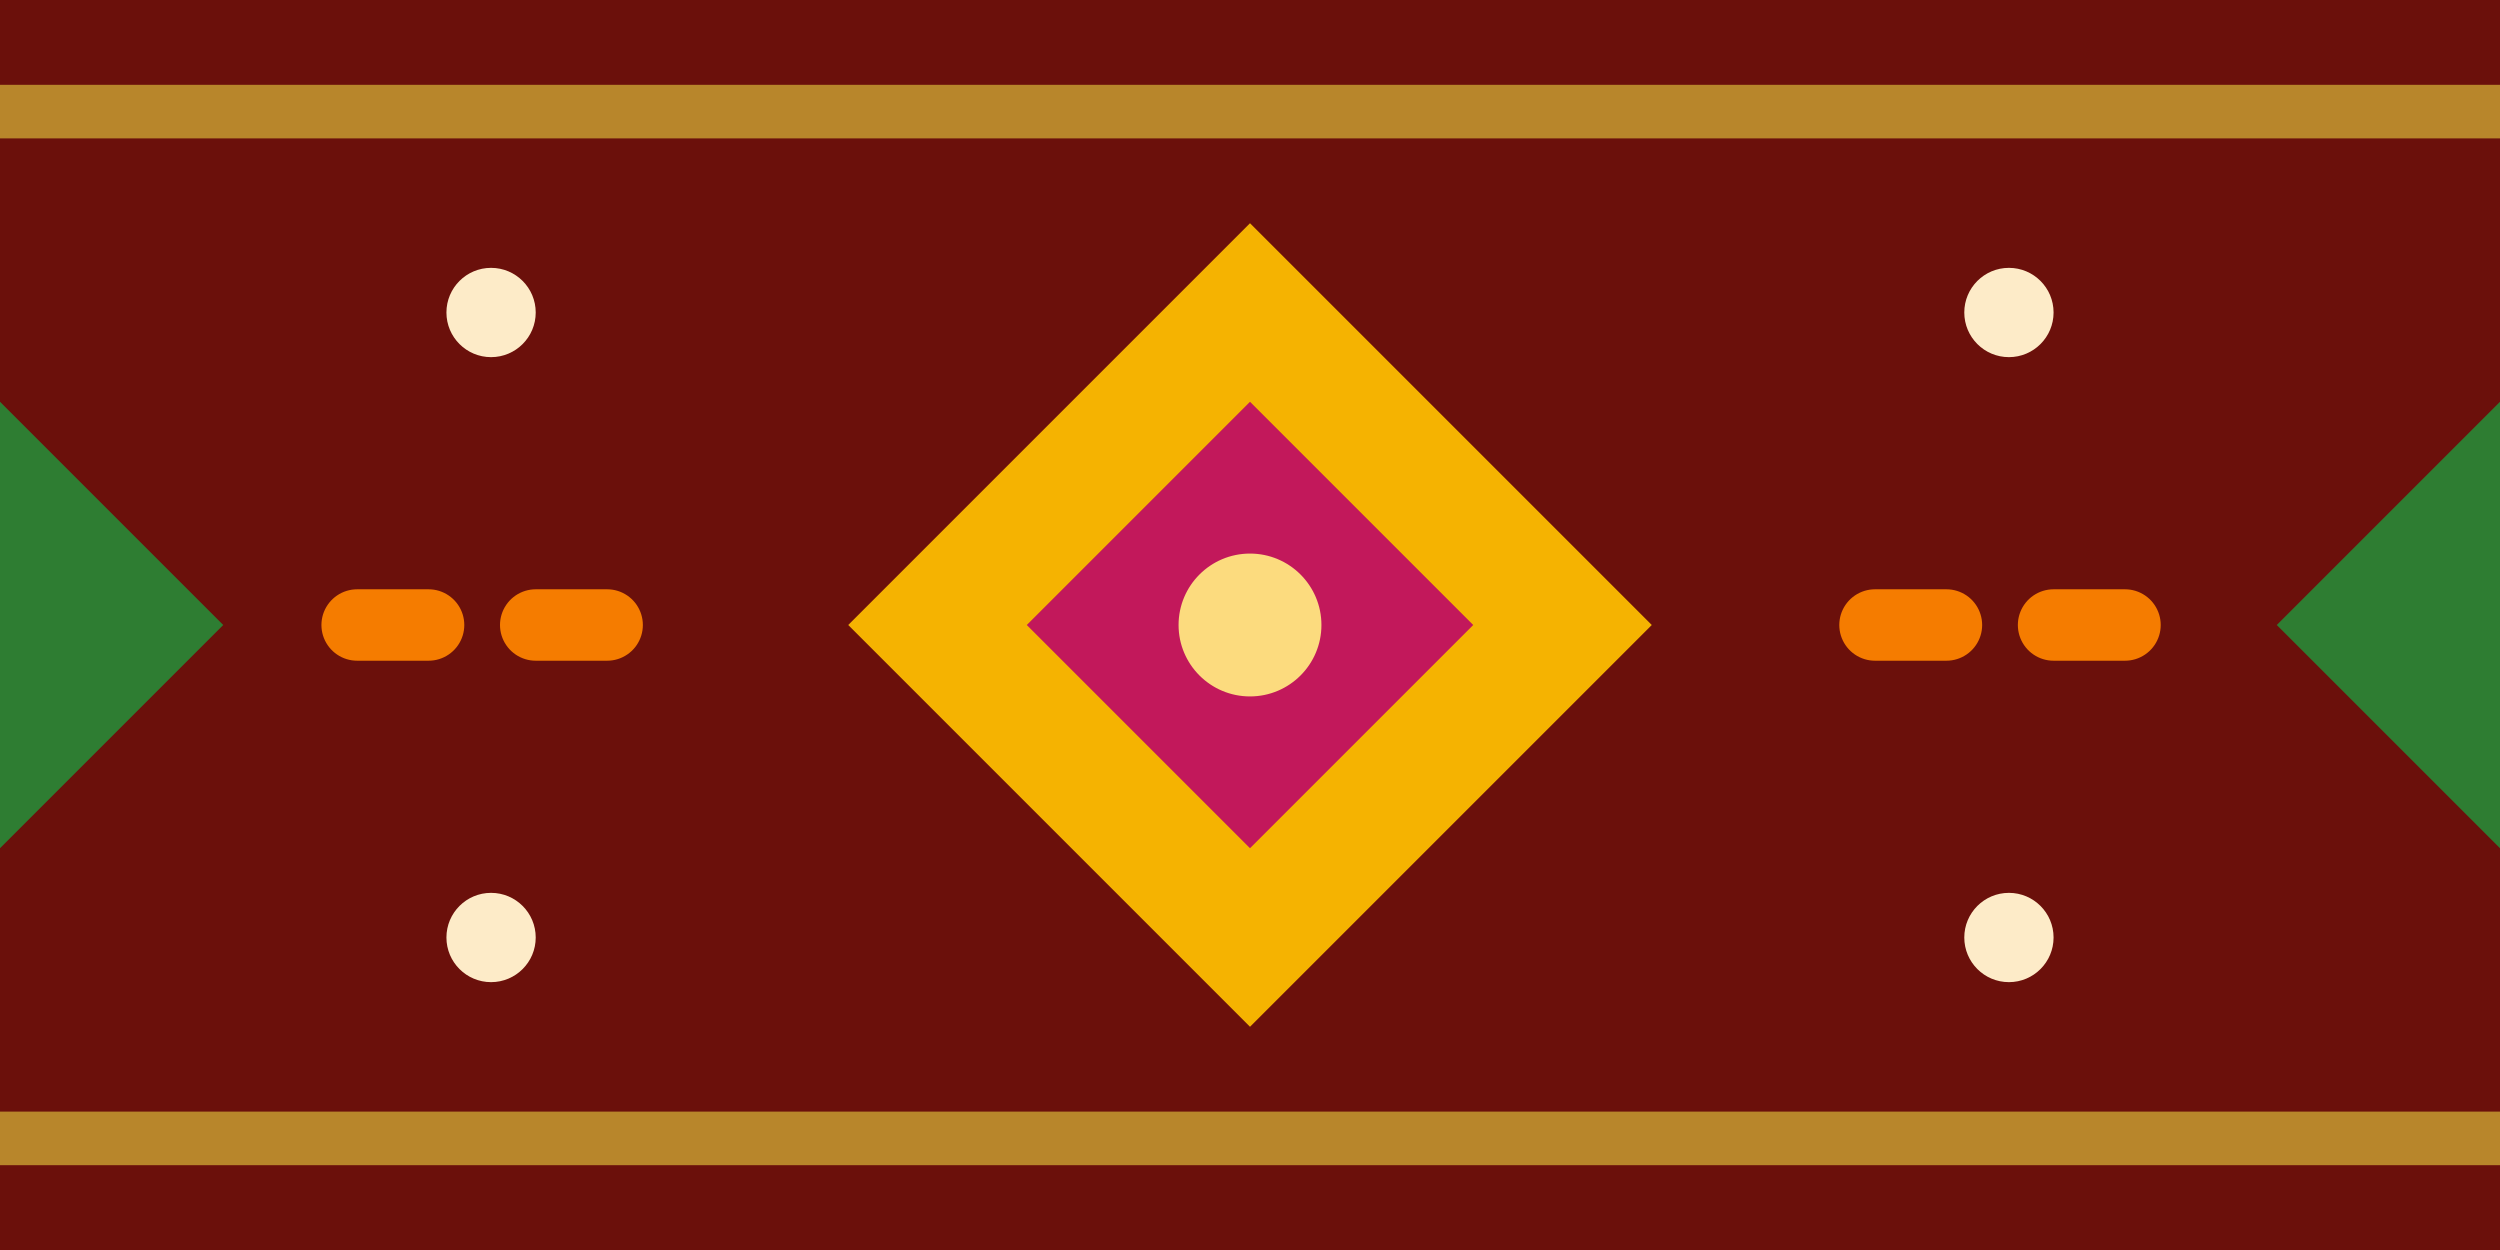
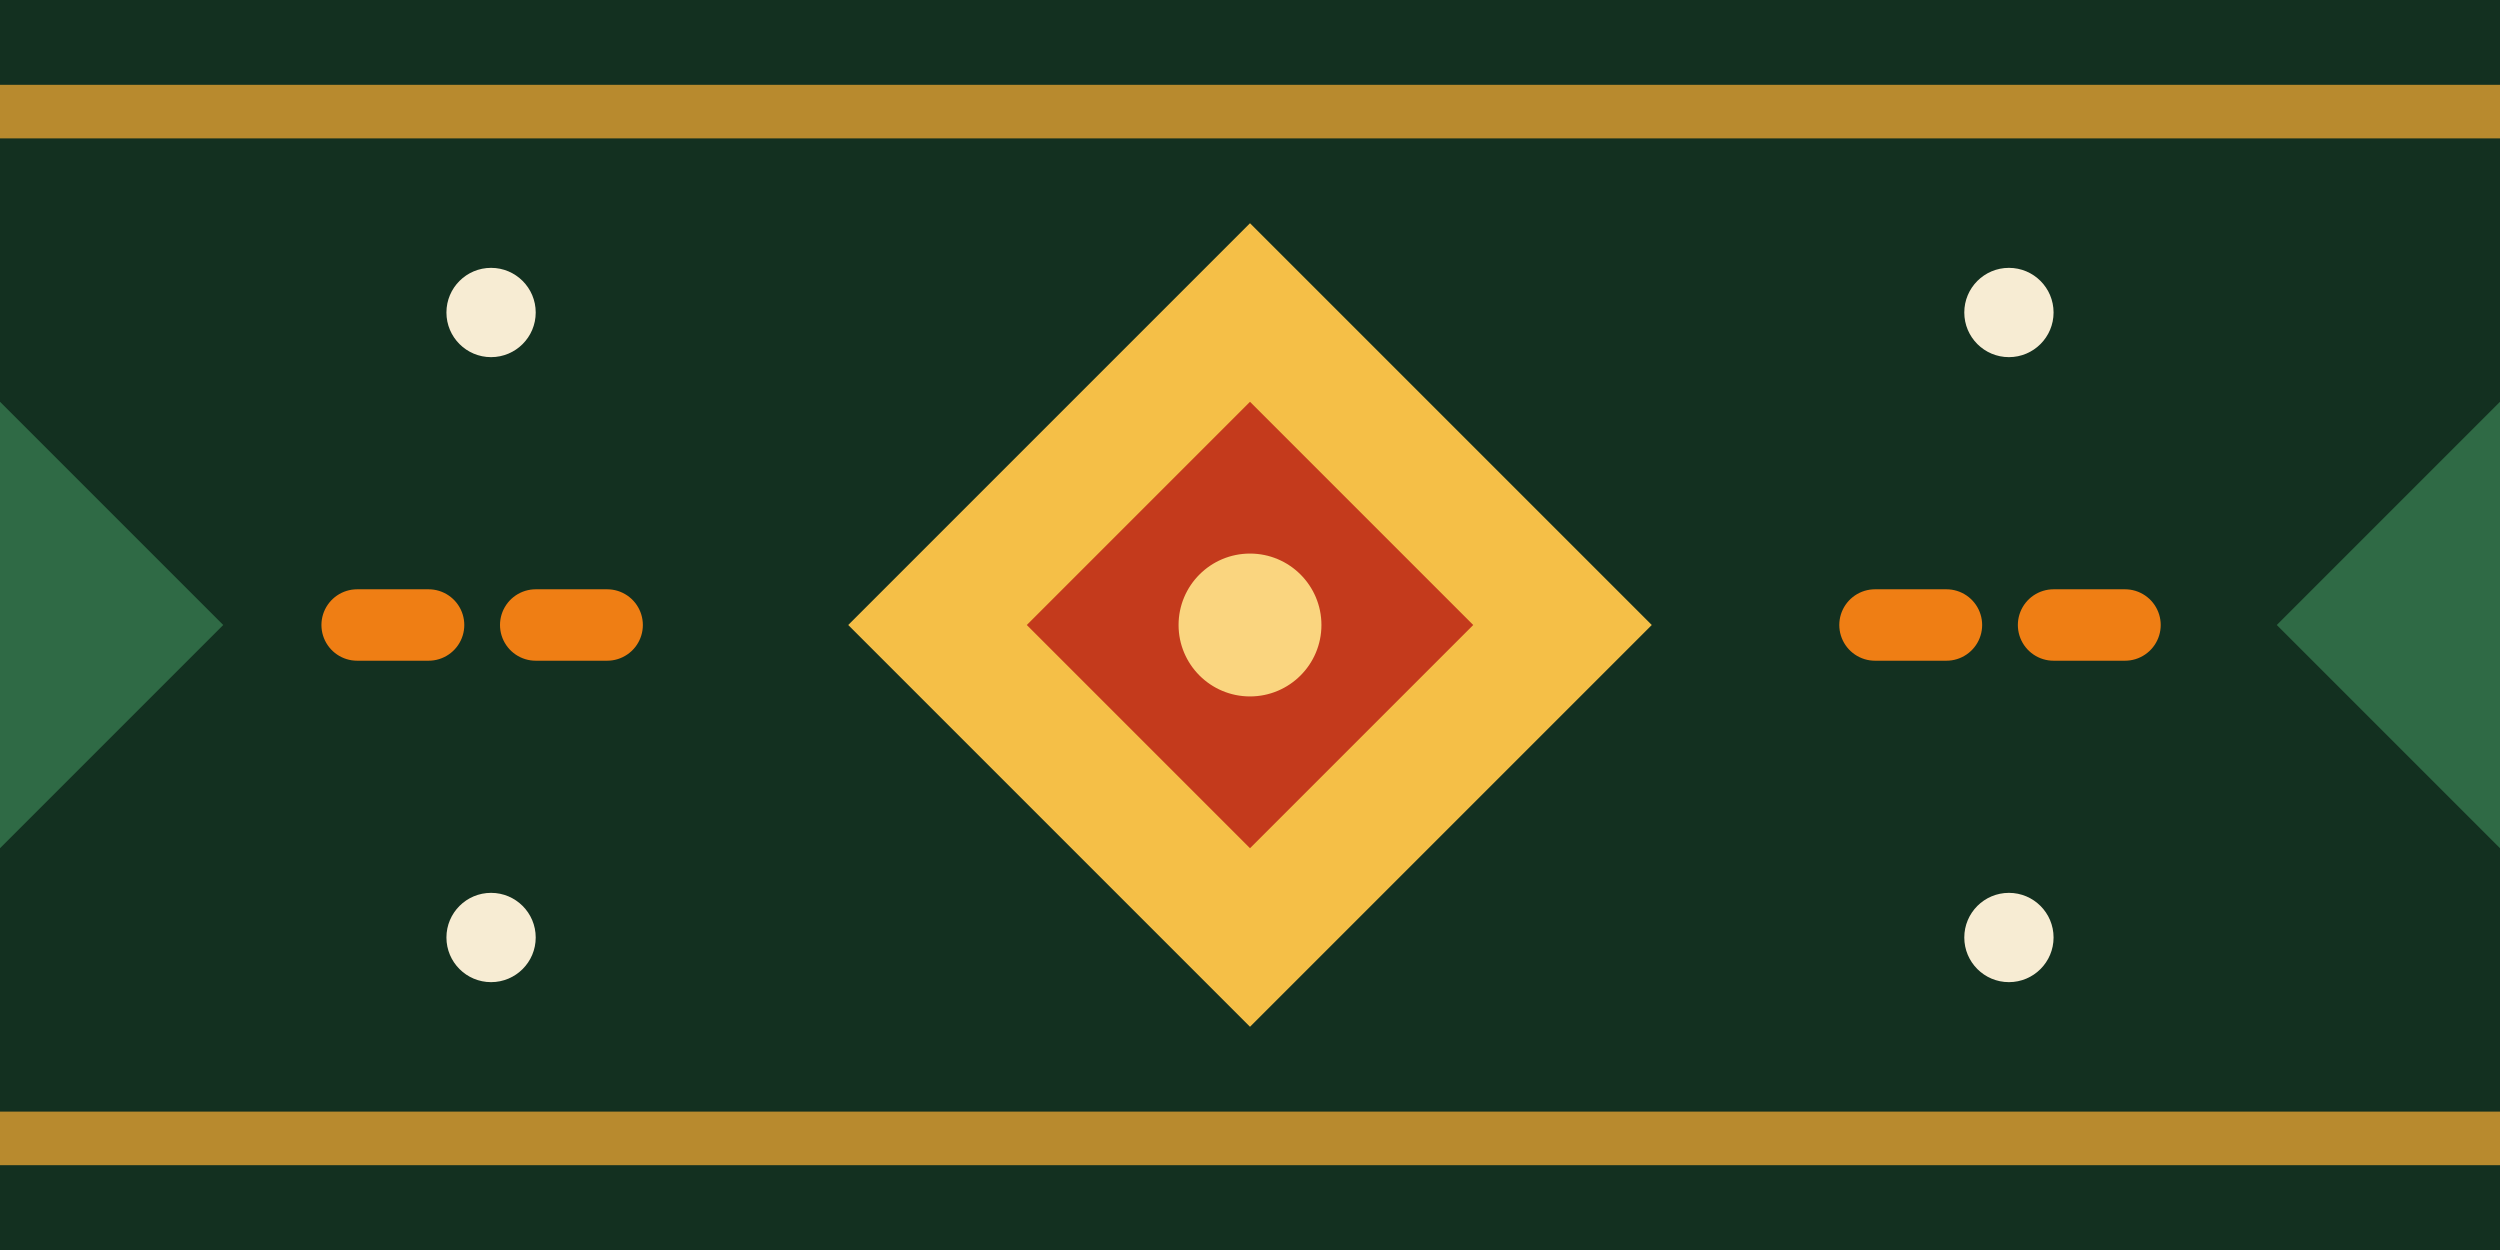
<svg xmlns="http://www.w3.org/2000/svg" viewBox="0 0 56 28" width="56" height="28">
-   <rect width="56" height="28" fill="#6b100b" />
-   <path d="M0 2.5H56M0 25.5H56" stroke="#b8862b" stroke-width="1.2" />
-   <path d="M28 5 37 14 28 23 19 14Z" fill="#f5b301" />
-   <path d="M28 9 33 14 28 19 23 14Z" fill="#c2185b" />
-   <circle cx="28" cy="14" r="1.6" fill="#fcdb7e" />
-   <path d="M0 9 5 14 0 19ZM56 9 51 14 56 19Z" fill="#2e7d32" />
-   <path d="M8 14h6M42 14h6" stroke="#f57c00" stroke-width="1.6" stroke-linecap="round" stroke-dasharray="1.6 2.4" />
-   <g fill="#fdebc8">
+   <rect width="56" height="28" fill="#133020" />
+   <path d="M0 2.5H56M0 25.5H56" stroke="#b88a2e" stroke-width="1.2" />
+   <path d="M28 5 37 14 28 23 19 14Z" fill="#f5bf47" />
+   <path d="M28 9 33 14 28 19 23 14Z" fill="#c43a1c" />
+   <circle cx="28" cy="14" r="1.6" fill="#fad57f" />
+   <path d="M0 9 5 14 0 19ZM56 9 51 14 56 19Z" fill="#2f6a45" />
+   <path d="M8 14h6M42 14h6" stroke="#ef7e14" stroke-width="1.6" stroke-linecap="round" stroke-dasharray="1.6 2.4" />
+   <g fill="#f7ecd3">
    <circle cx="11" cy="7" r="1" />
    <circle cx="11" cy="21" r="1" />
    <circle cx="45" cy="7" r="1" />
    <circle cx="45" cy="21" r="1" />
  </g>
</svg>
